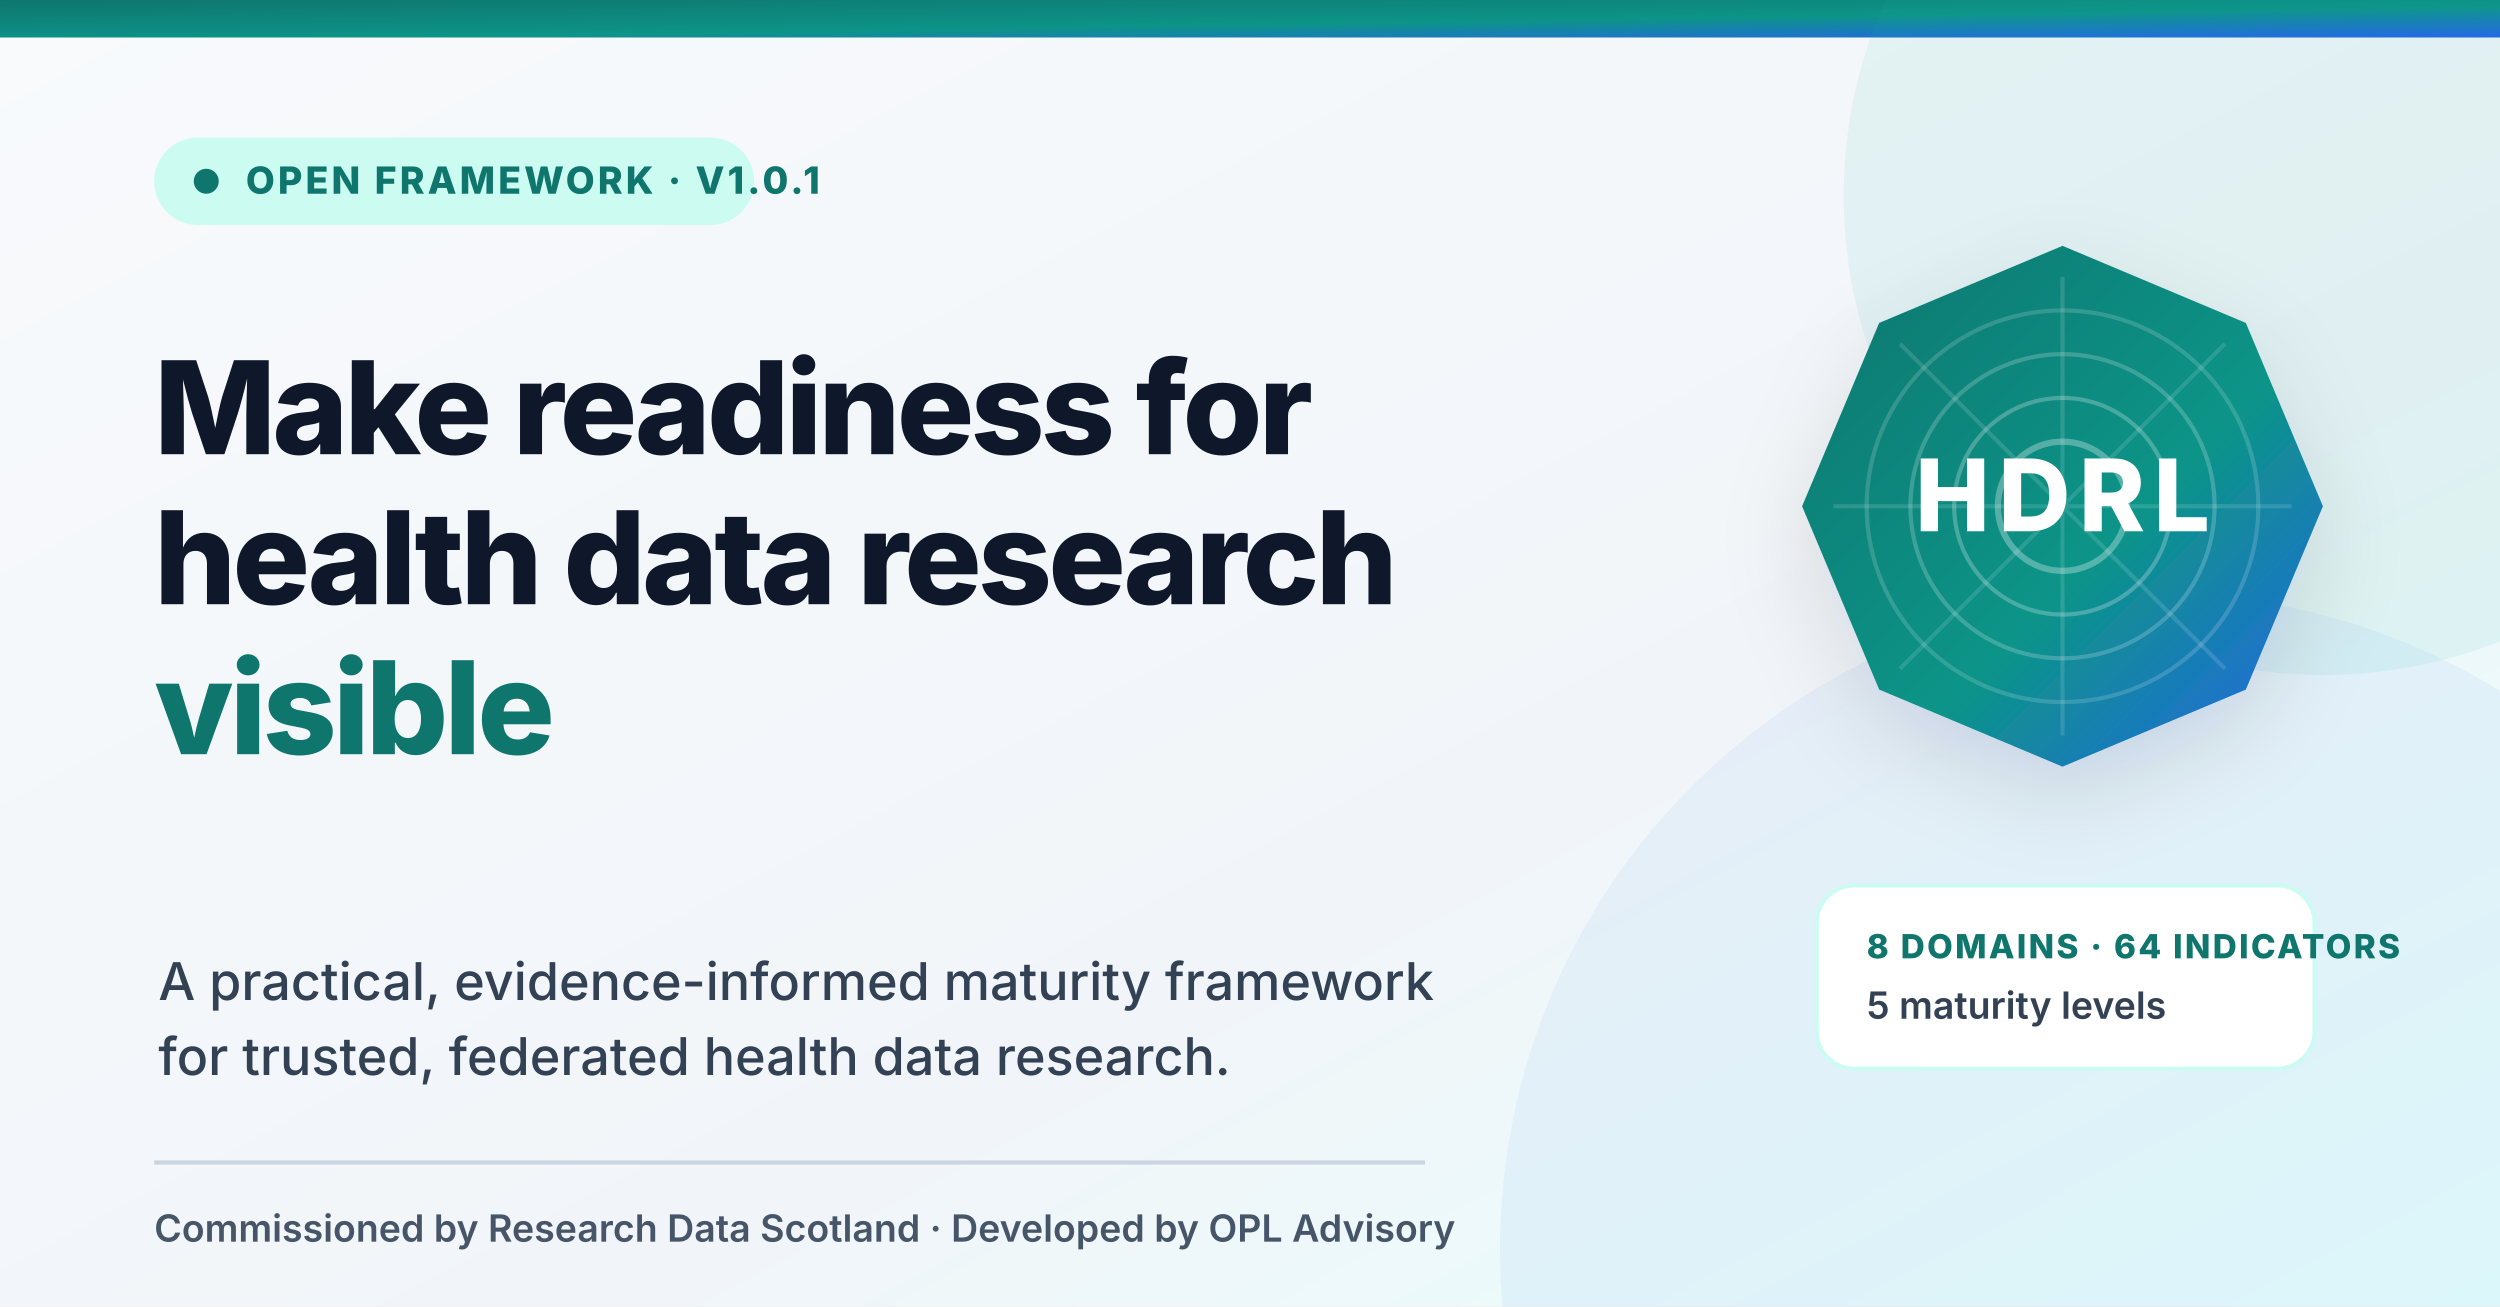
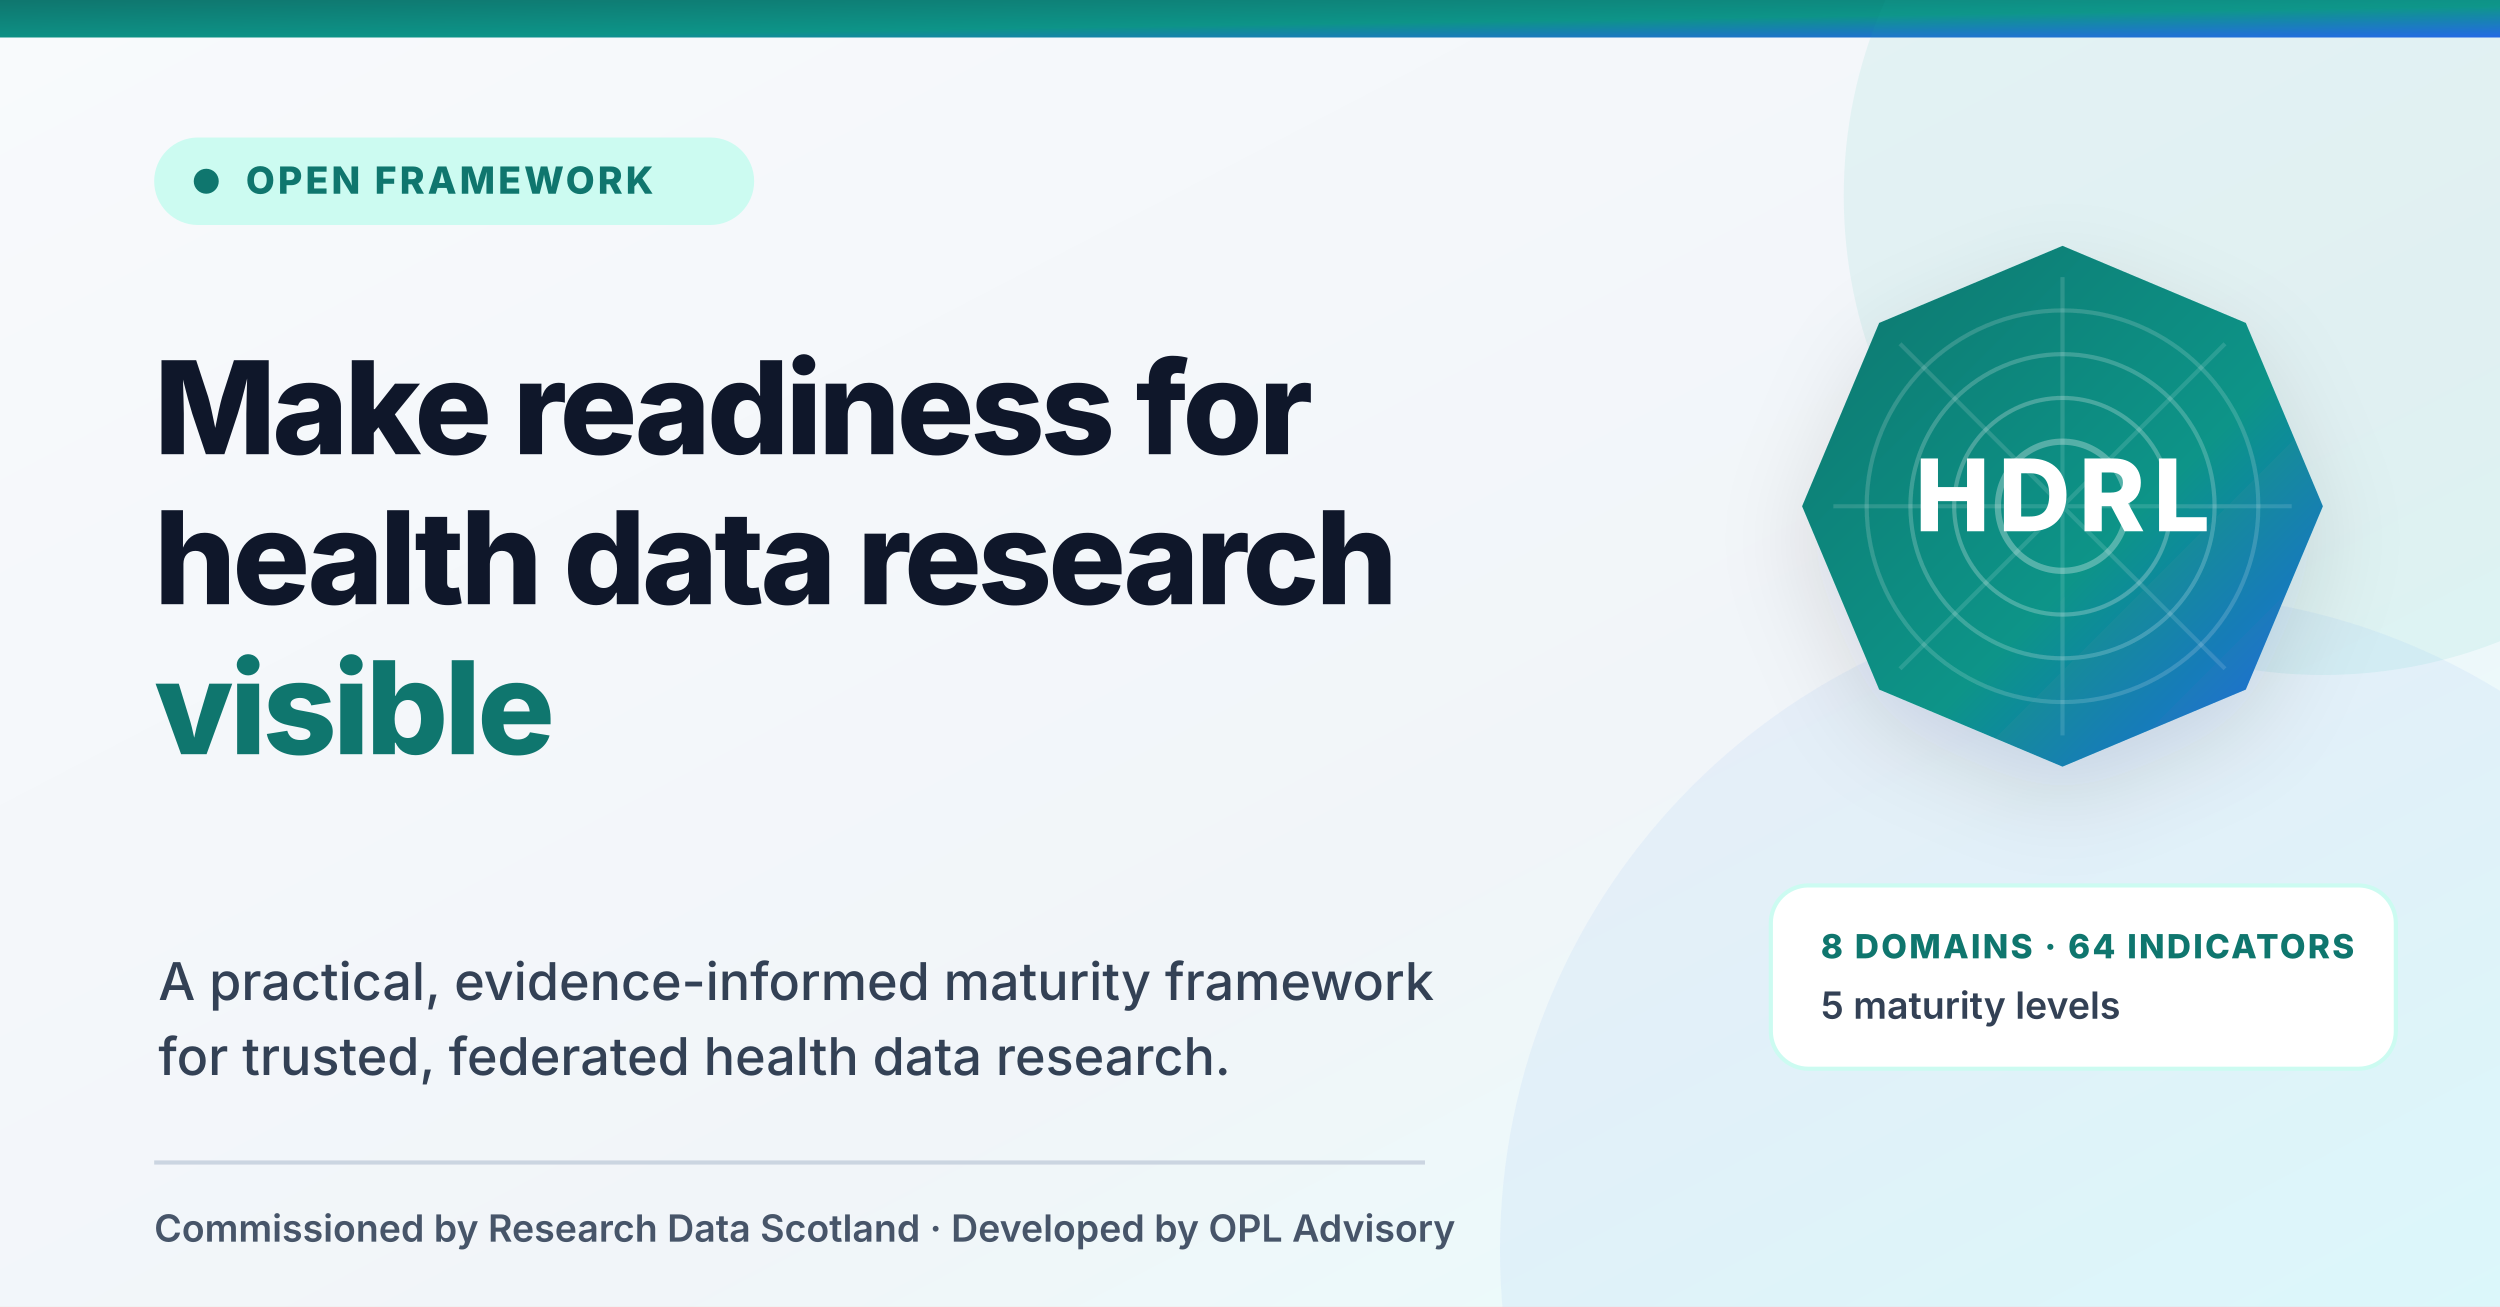
<svg xmlns="http://www.w3.org/2000/svg" width="1200" height="627" viewBox="0 0 1200 627" role="img" aria-labelledby="title desc">
  <defs>
    <linearGradient id="background" x1="0" y1="0" x2="1" y2="1">
      <stop offset="0" stop-color="#f8fafc" />
      <stop offset="0.62" stop-color="#f1f5f9" />
      <stop offset="1" stop-color="#e6fffb" />
    </linearGradient>
    <linearGradient id="accent" x1="0" y1="0" x2="1" y2="1">
      <stop offset="0" stop-color="#0f766e" />
      <stop offset="0.58" stop-color="#0d9488" />
      <stop offset="1" stop-color="#2563eb" />
    </linearGradient>
    <filter id="shadow" x="-30%" y="-30%" width="160%" height="160%">
      <feDropShadow dx="0" dy="16" stdDeviation="22" flood-color="#0f172a" flood-opacity="0.12" />
    </filter>
  </defs>
  <rect width="1200" height="627" fill="url(#background)" />
  <path d="M0 0h1200v18H0z" fill="url(#accent)" />
  <circle cx="1115" cy="94" r="230" fill="#14b8a6" opacity="0.08" />
  <circle cx="1035" cy="600" r="315" fill="#3b82f6" opacity="0.07" />
  <g transform="translate(74 66)">
    <rect x="0" y="0" width="288" height="42" rx="21" fill="#ccfbf1" />
    <circle cx="25" cy="21" r="6" fill="#0f766e" />
-     <text x="44" y="27" font-family="Inter, Arial, sans-serif" font-size="18" font-weight="800" letter-spacing="1.5" fill="#0f766e">OPEN FRAMEWORK · V1.0.1</text>
+     <text x="44" y="27" font-family="Inter, Arial, sans-serif" font-size="18" font-weight="800" letter-spacing="1.5" fill="#0f766e">OPEN FRAMEWORK</text>
    <text x="0" y="152" font-family="Inter, Arial, sans-serif" font-size="62" font-weight="800" letter-spacing="-1.8" fill="#0f172a">
      <tspan x="0" dy="0">Make readiness for</tspan>
      <tspan x="0" dy="72">health data research</tspan>
      <tspan x="0" dy="72" fill="#0f766e">visible</tspan>
    </text>
    <text x="2" y="414" font-family="Inter, Arial, sans-serif" font-size="25" font-weight="500" fill="#334155">
      <tspan x="2" dy="0">A practical, evidence-informed maturity framework</tspan>
      <tspan x="2" dy="36">for trusted, federated health data research.</tspan>
    </text>
    <line x1="0" y1="492" x2="610" y2="492" stroke="#cbd5e1" stroke-width="2" />
    <text x="0" y="530" font-family="Inter, Arial, sans-serif" font-size="18" font-weight="600" fill="#475569">
      Commissioned by Research Data Scotland · Developed by OPL Advisory
    </text>
  </g>
  <g transform="translate(865 118)" filter="url(#shadow)">
    <path d="M125 0 213 37 250 125 213 213 125 250 37 213 0 125 37 37Z" fill="url(#accent)" />
    <circle cx="125" cy="125" r="94" fill="none" stroke="#ffffff" stroke-width="2" opacity="0.16" />
    <circle cx="125" cy="125" r="73" fill="none" stroke="#ffffff" stroke-width="2" opacity="0.20" />
    <circle cx="125" cy="125" r="52" fill="none" stroke="#ffffff" stroke-width="2" opacity="0.24" />
    <circle cx="125" cy="125" r="31" fill="none" stroke="#ffffff" stroke-width="3" opacity="0.30" />
    <path d="M125 15v220M15 125h220M47 47l156 156M203 47 47 203" stroke="#ffffff" stroke-width="2" opacity="0.13" />
    <text x="125" y="137" text-anchor="middle" font-family="Inter, Arial, sans-serif" font-size="48" font-weight="800" letter-spacing="4" fill="#ffffff">HDRL</text>
  </g>
-   <g transform="translate(872 425)">
-     <rect width="239" height="88" rx="18" fill="#ffffff" stroke="#ccfbf1" stroke-width="2" />
+   <g transform="translate(850 425)">
+     <rect width="300" height="88" rx="18" fill="#ffffff" stroke="#ccfbf1" stroke-width="2" />
    <text x="24" y="35" font-family="Inter, Arial, sans-serif" font-size="16" font-weight="800" letter-spacing="1.1" fill="#0f766e">8 DOMAINS · 64 INDICATORS</text>
    <text x="24" y="64" font-family="Inter, Arial, sans-serif" font-size="18" font-weight="600" fill="#334155">5 maturity levels</text>
  </g>
</svg>
